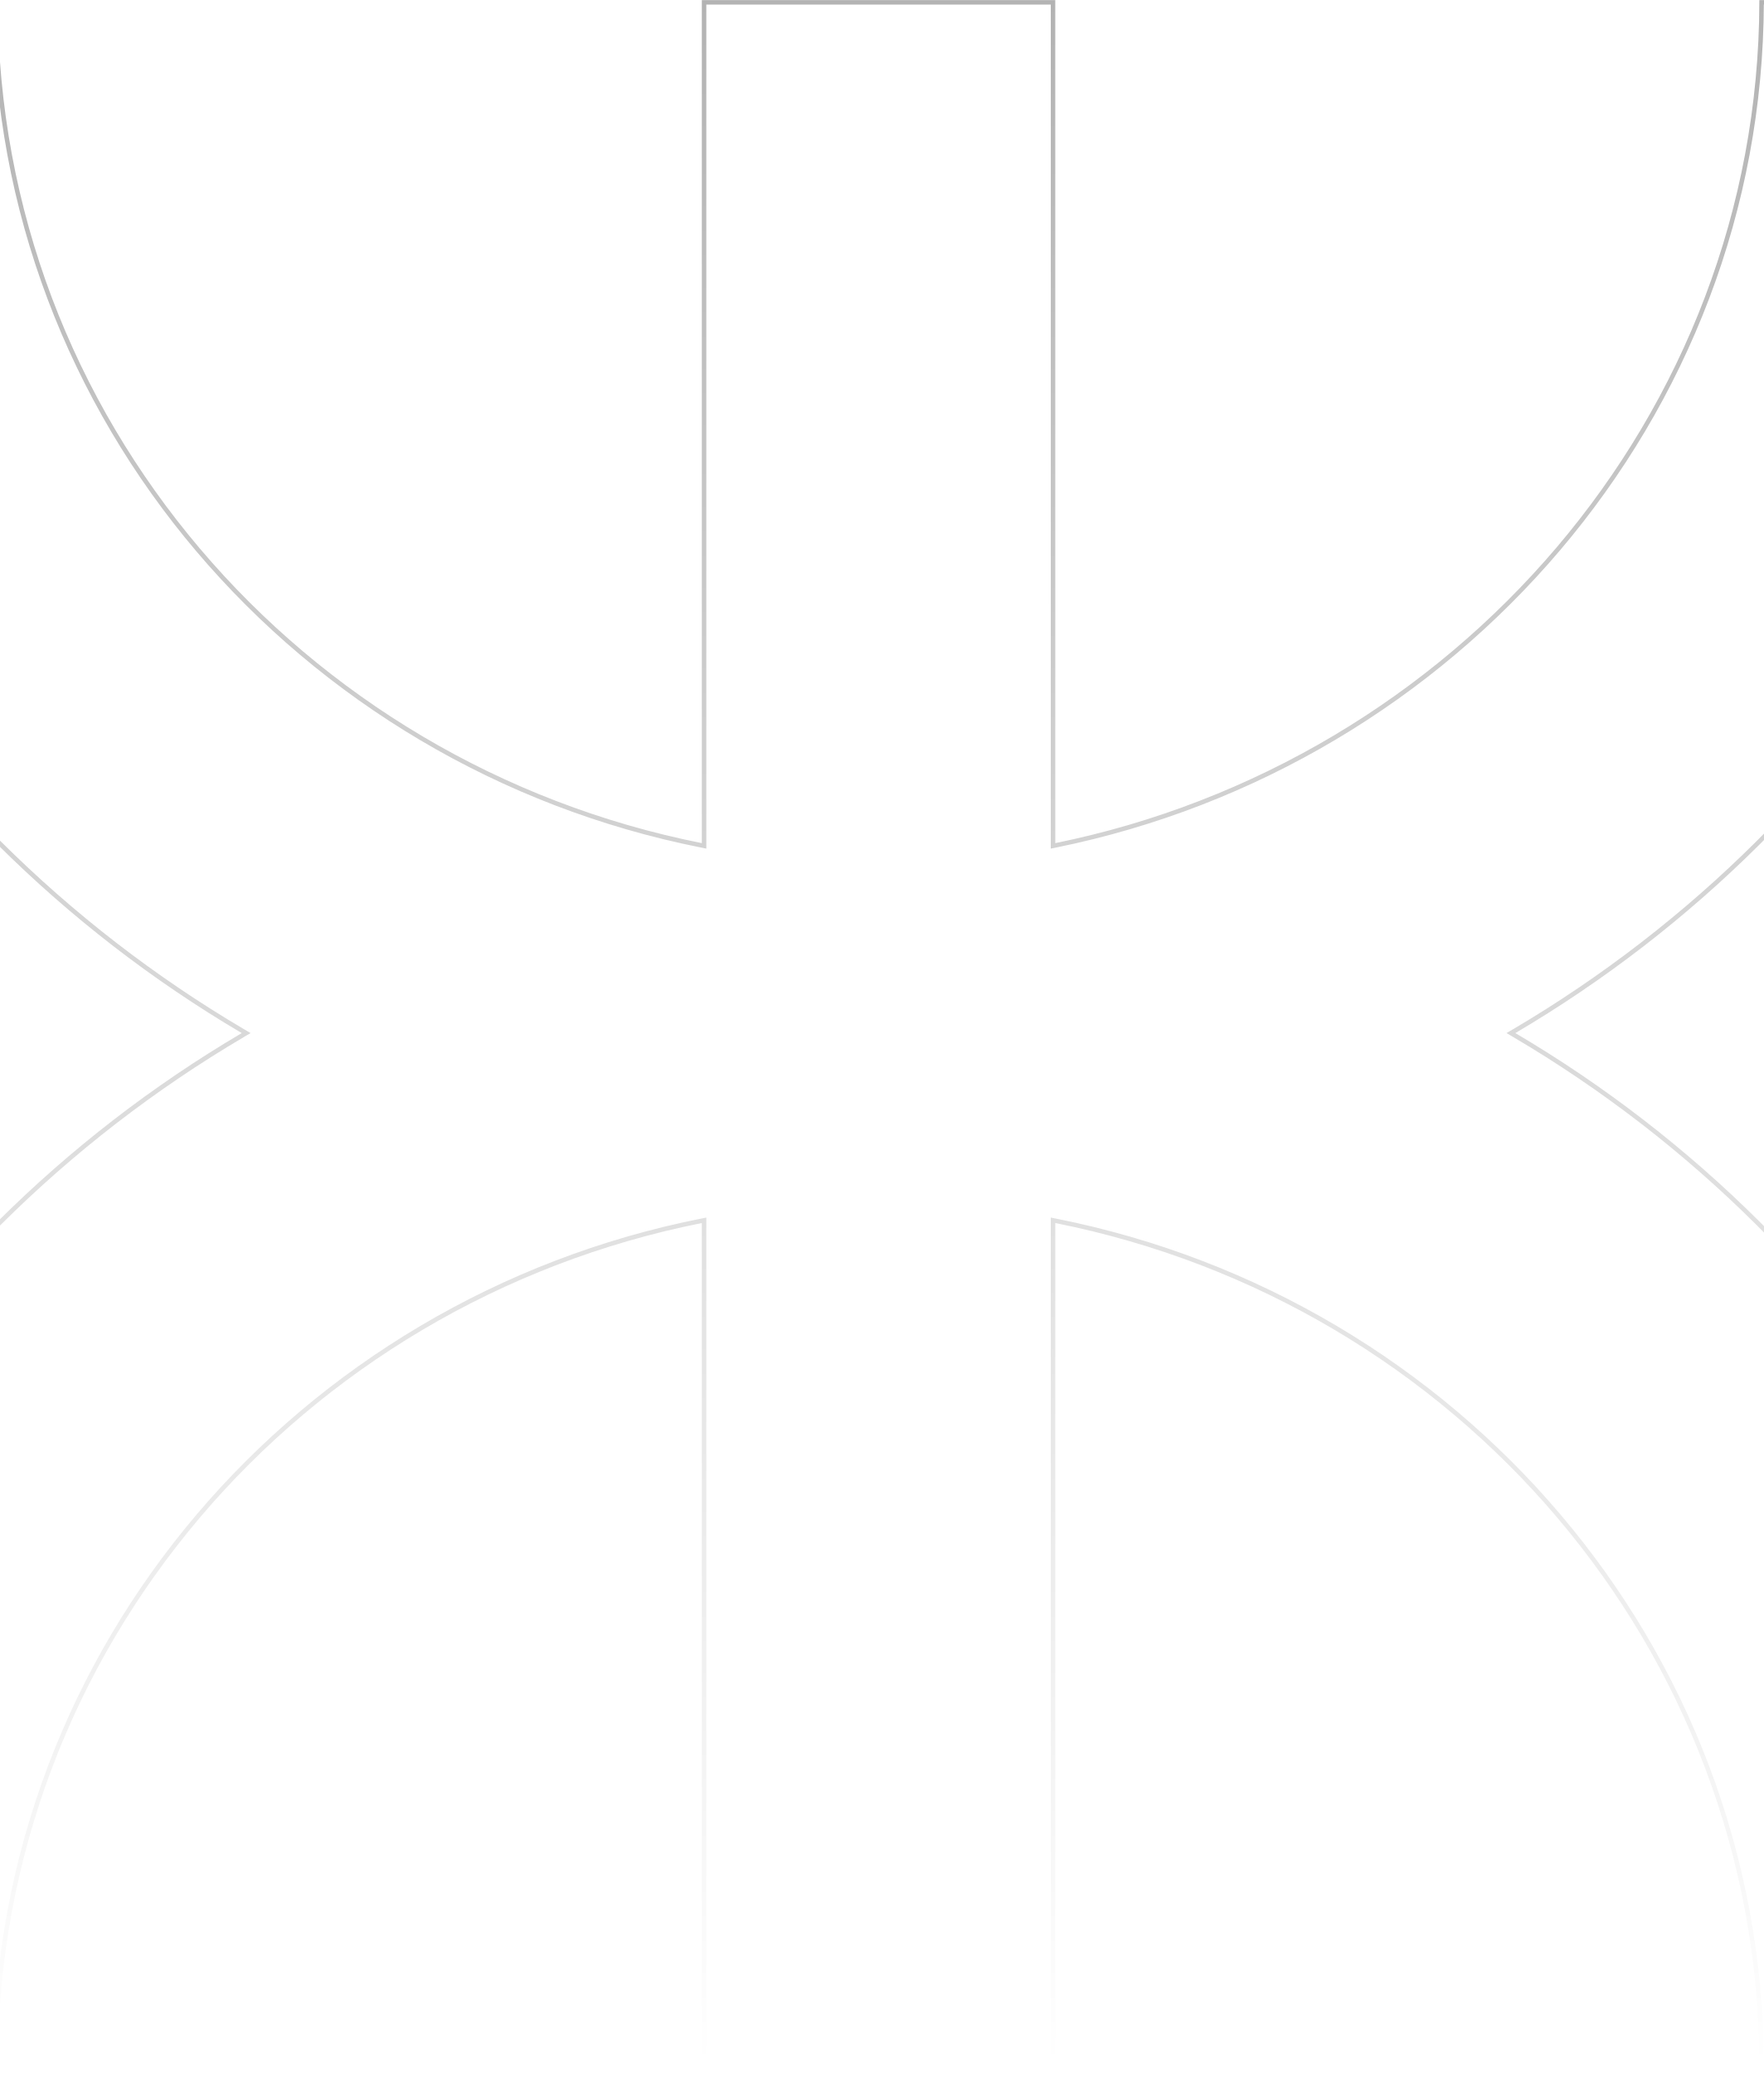
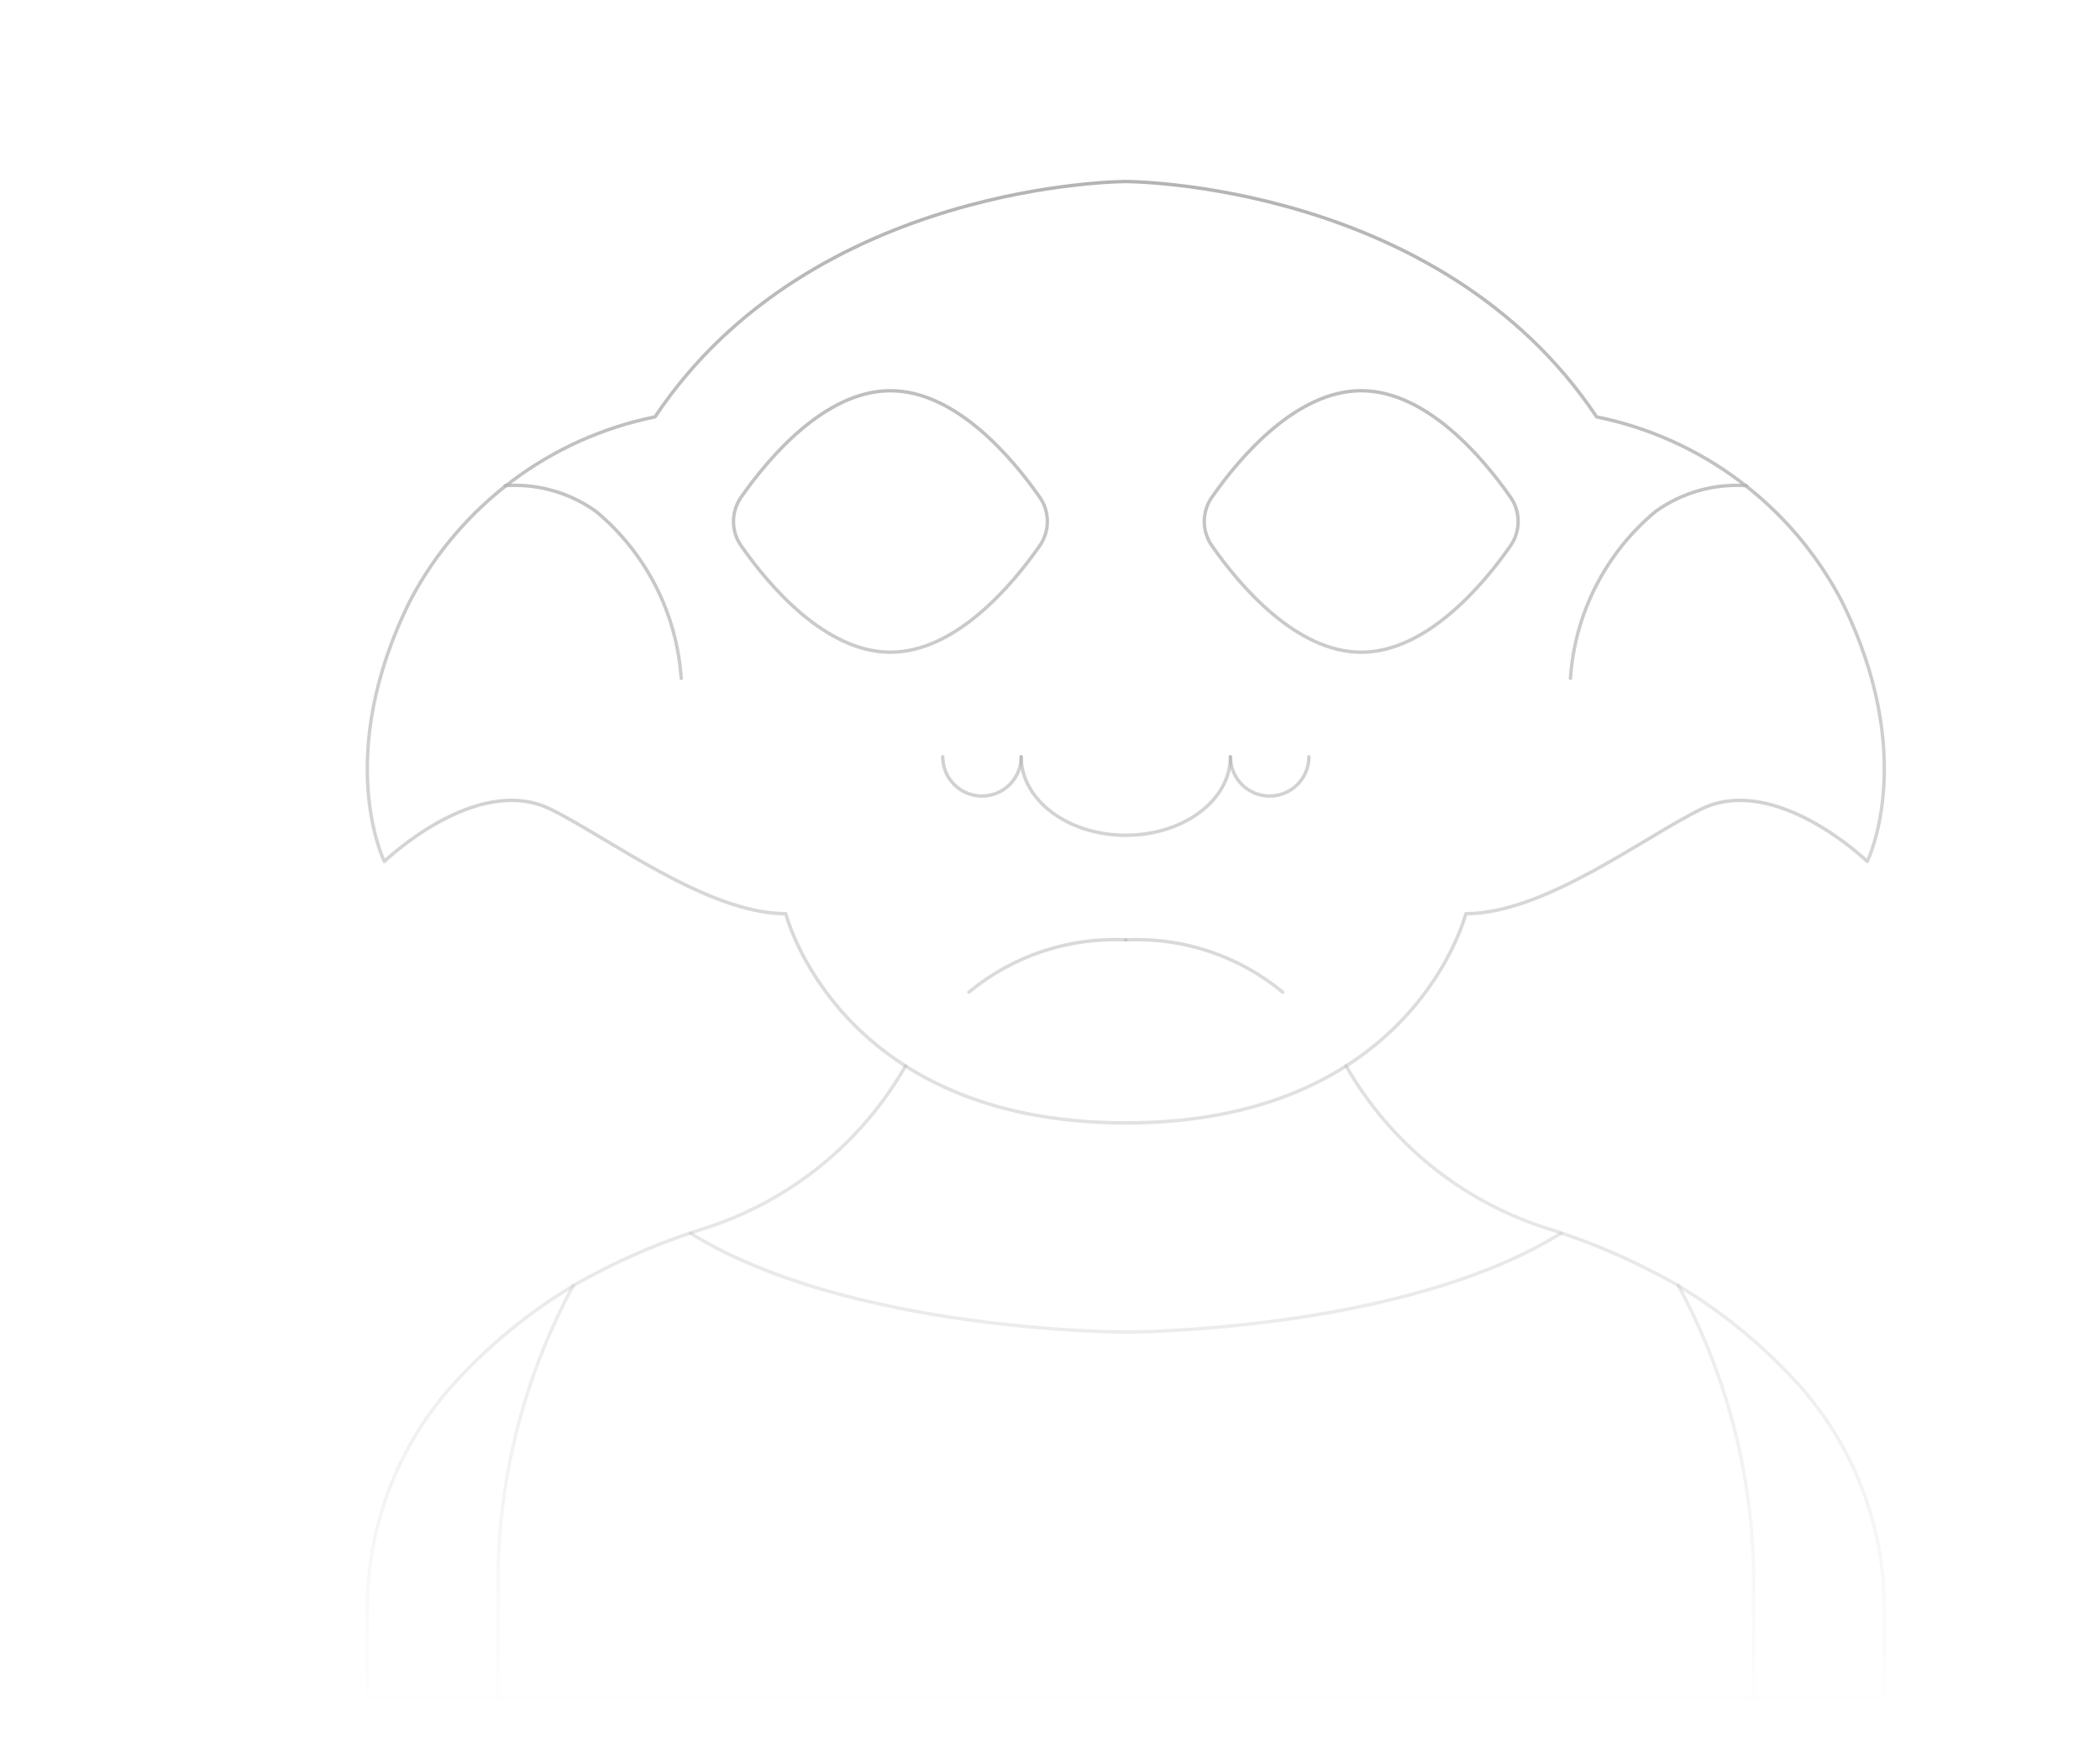
- <svg xmlns="http://www.w3.org/2000/svg" width="393" height="462" viewBox="0 0 393 462" fill="none">
-   <g opacity="0.3">
-     <path d="M-1.001 0.527C-0.759 93.273 66.704 170.569 156.289 188.394L156.887 188.513V0.527H234.646V188.515L235.245 188.394C324.407 170.253 392.289 92.985 392.533 0.527H470.303C470.121 97.805 416.921 182.937 337.413 229.808L336.683 230.238L337.413 230.669C416.922 277.54 470.123 362.671 470.305 459.948H392.535C392.293 367.202 324.829 289.906 235.243 272.082L234.646 271.963V460.033H156.887V271.964L156.289 272.082C66.704 289.907 -0.761 367.203 -1.003 459.948H-78.772C-78.591 362.671 -25.389 277.54 54.12 230.669L54.851 230.238L54.12 229.808C-25.388 182.937 -78.589 97.805 -78.77 0.527H-1.001Z" stroke="url(#paint0_linear_375_10811)" />
+ <svg xmlns="http://www.w3.org/2000/svg" width="554" height="462" viewBox="0 0 554 462" fill="none">
+   <g opacity="0.3" transform="translate(90 41) scale(6.9)" stroke="url(#dobby-mobile-bg-black)" stroke-width="0.13" fill="none" stroke-linecap="round" stroke-linejoin="round">
+     <path d="M13,20a9.096,9.096,0,0,0-3.25-6.38,5.339,5.339,0,0,0-3.48-.99" />
+     <path d="M26.682,13.034a1.626,1.626,0,0,1,0,1.932C25.663,16.419,23.502,19,21,19s-4.663-2.581-5.682-4.034a1.626,1.626,0,0,1,0-1.932C16.337,11.581,18.498,9,21,9S25.663,11.581,26.682,13.034Z" />
+     <path d="M26,23a1.5,1.5,0,0,1-3,0" />
+     <path d="M24,32a8.76,8.76,0,0,1,6-2" />
+     <path d="M30,1S18,1,12,10a13.635,13.635,0,0,0-9.347,7c-3,6-1,10-1,10S5.159,23.611,8,25c2.212,1.082,6,4,9,4,0,0,2,8,13,8s13-8,13-8c3,0,6.788-2.918,9-4,2.841-1.389,6.347,2,6.347,2s2-4-1-10A13.635,13.635,0,0,0,48,10C42,1,30,1,30,1Z" />
+     <path d="M53.73,12.63a5.339,5.339,0,0,0-3.48.99A9.096,9.096,0,0,0,47,20" />
+     <path d="M33.318,13.034a1.626,1.626,0,0,0,0,1.932C34.337,16.419,36.498,19,39,19s4.663-2.581,5.682-4.034a1.626,1.626,0,0,0,0-1.932C43.663,11.581,41.502,9,39,9S34.337,11.581,33.318,13.034Z" />
+     <path d="M34,23c0,1.657-1.791,3-4,3s-4-1.343-4-3" />
+     <path d="M34,23a1.5,1.5,0,0,0,3,0" />
+     <path d="M36,32a8.76,8.76,0,0,0-6-2" />
+     <path d="M6,59V54A23.918,23.918,0,0,1,8.87,43.23a.01.01,0,0,1,.01-.01" />
+     <path d="M46.64,41.22C40.57,45,30,45,30,45s-10.57,0-16.64-3.78" />
+     <path d="M51.12,43.22a.01.01,0,0,1,.01.01A23.918,23.918,0,0,1,54,54v5" />
+     <path d="M38.42,34.82A13.607,13.607,0,0,0,46,41a25.244,25.244,0,0,1,5.12,2.22.01.01,0,0,1,.01.01,20.209,20.209,0,0,1,4.29,3.45A12.823,12.823,0,0,1,59,55.64V59H1V55.64a12.823,12.823,0,0,1,3.58-8.96,20.209,20.209,0,0,1,4.29-3.45.01.01,0,0,1,.01-.01A25.244,25.244,0,0,1,14,41a13.607,13.607,0,0,0,7.58-6.18" />
  </g>
  <defs>
-     <linearGradient id="paint0_linear_375_10811" x1="195.766" y1="0.027" x2="195.766" y2="460.533" gradientUnits="userSpaceOnUse">
+     <linearGradient id="dobby-mobile-bg-black" x1="30" y1="0" x2="30" y2="60" gradientUnits="userSpaceOnUse">
      <stop />
      <stop offset="1" stop-opacity="0" />
    </linearGradient>
  </defs>
</svg>
